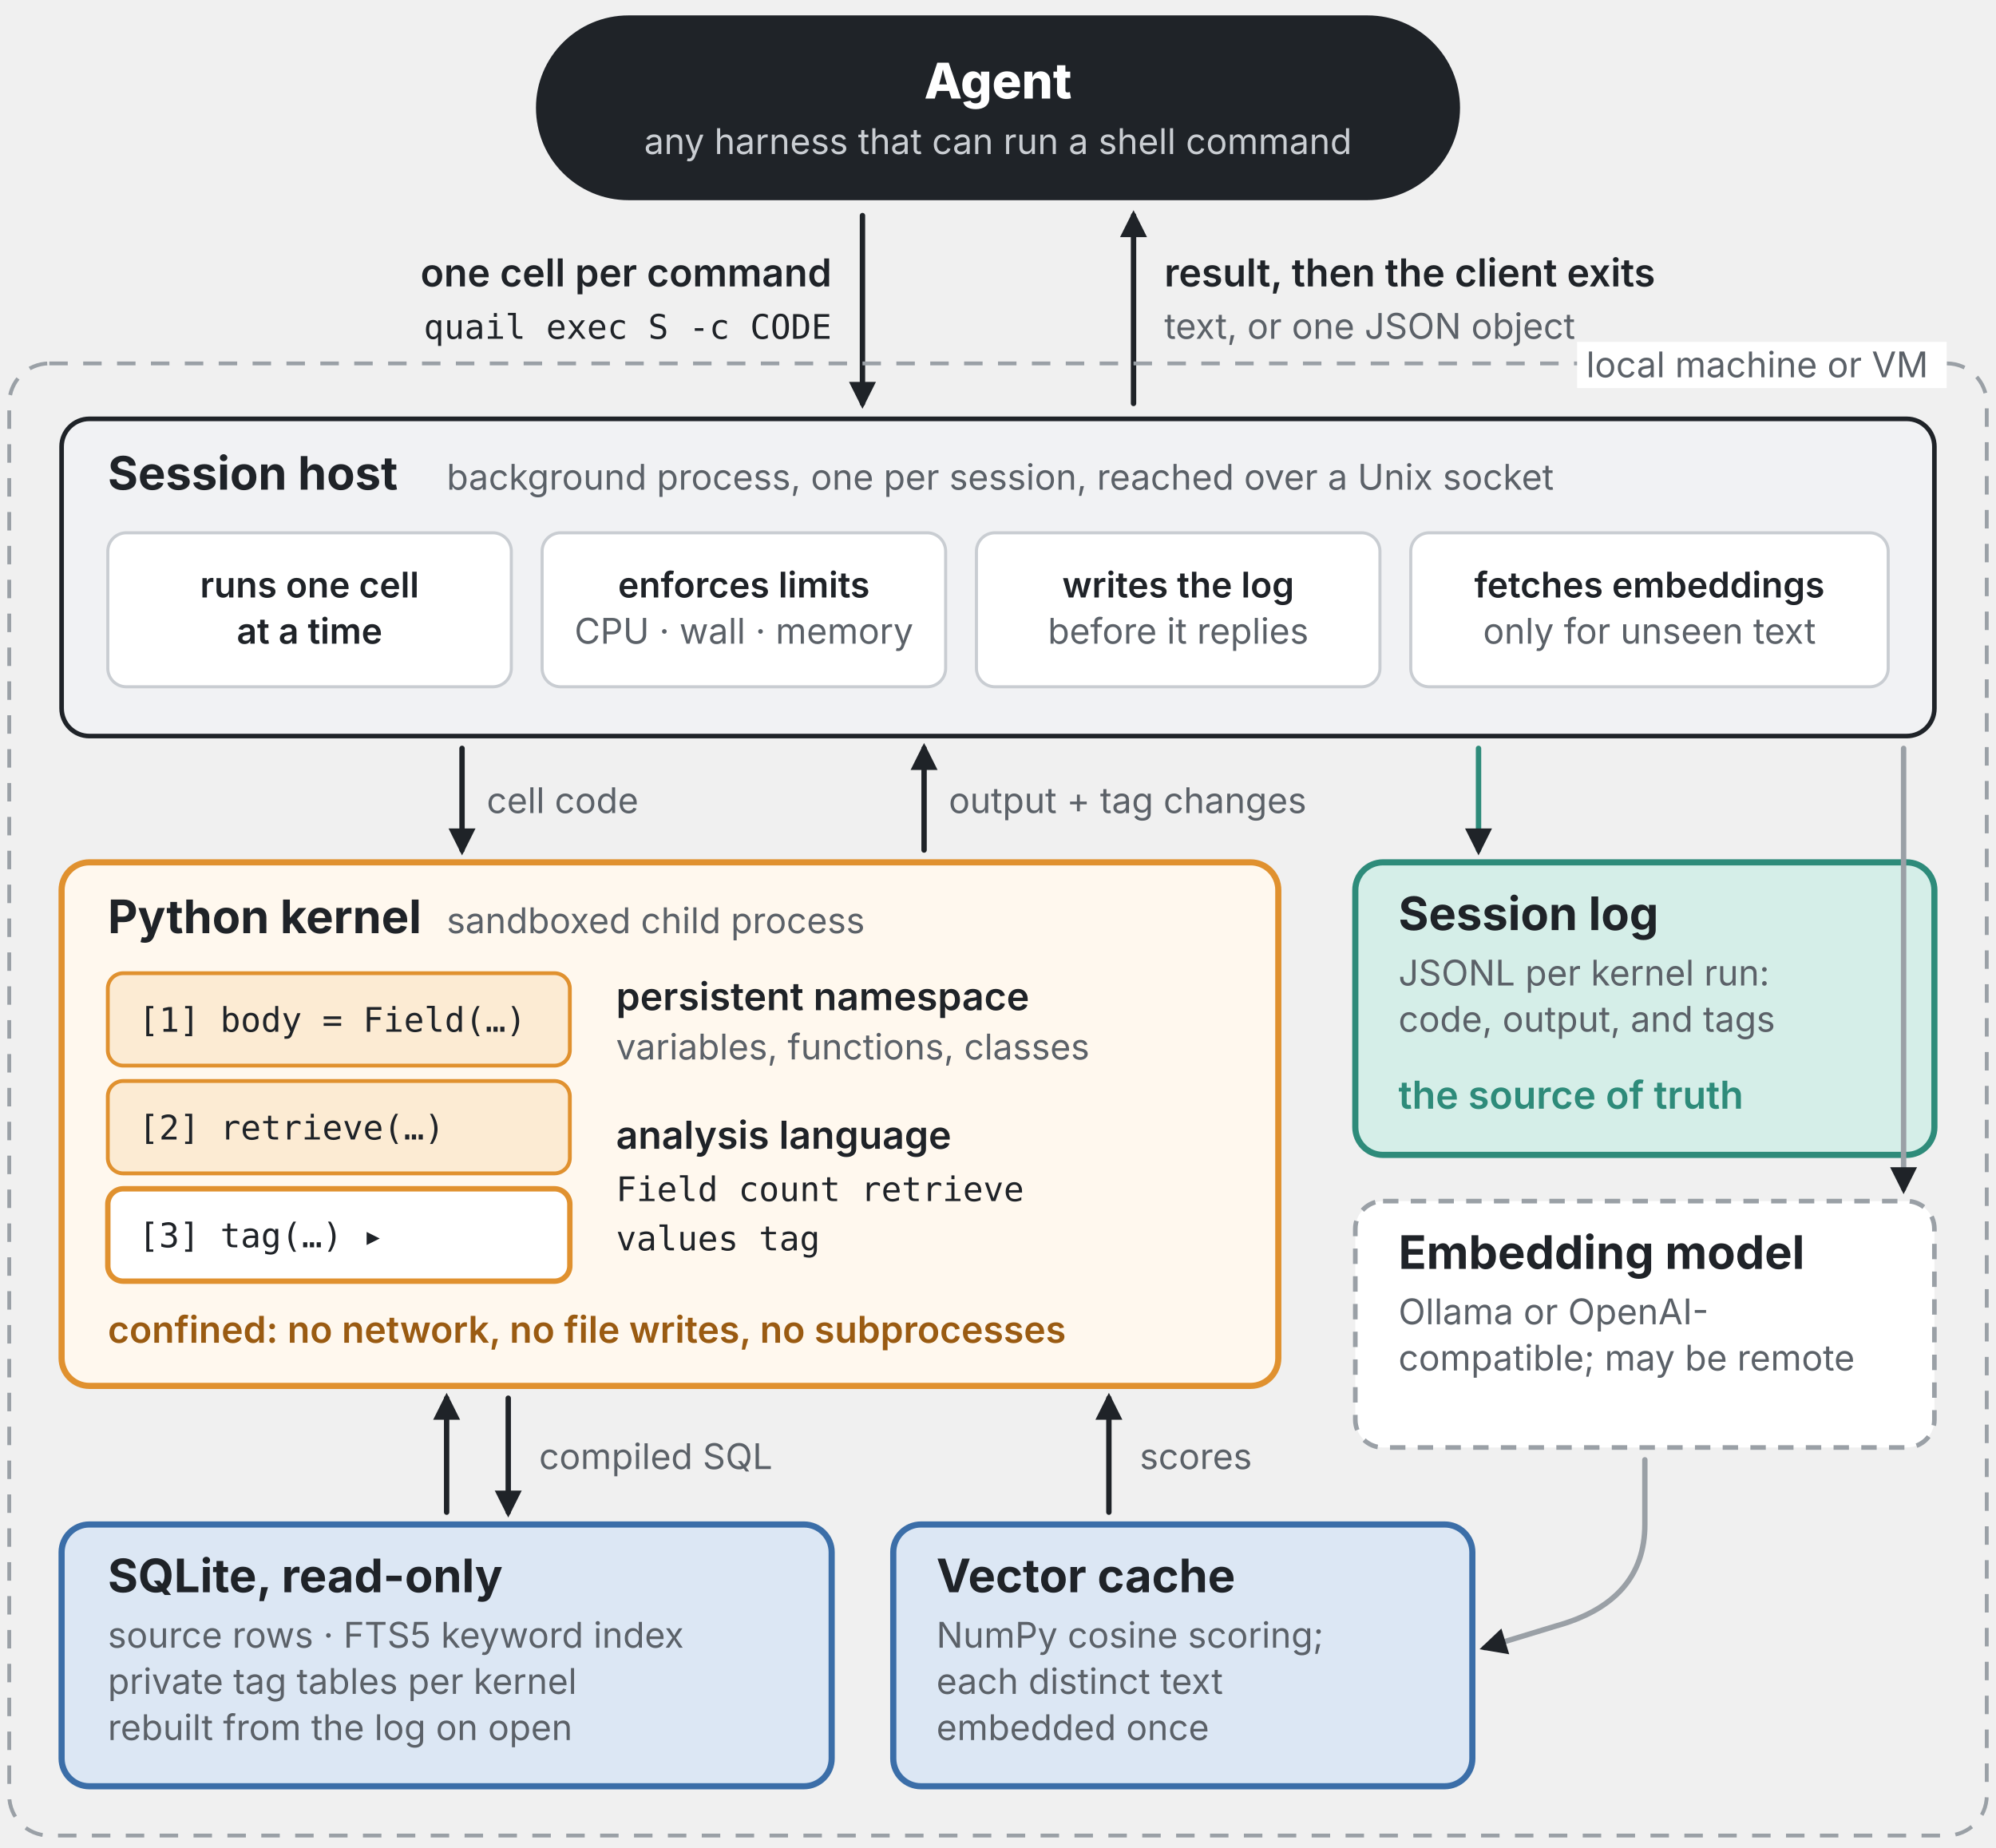
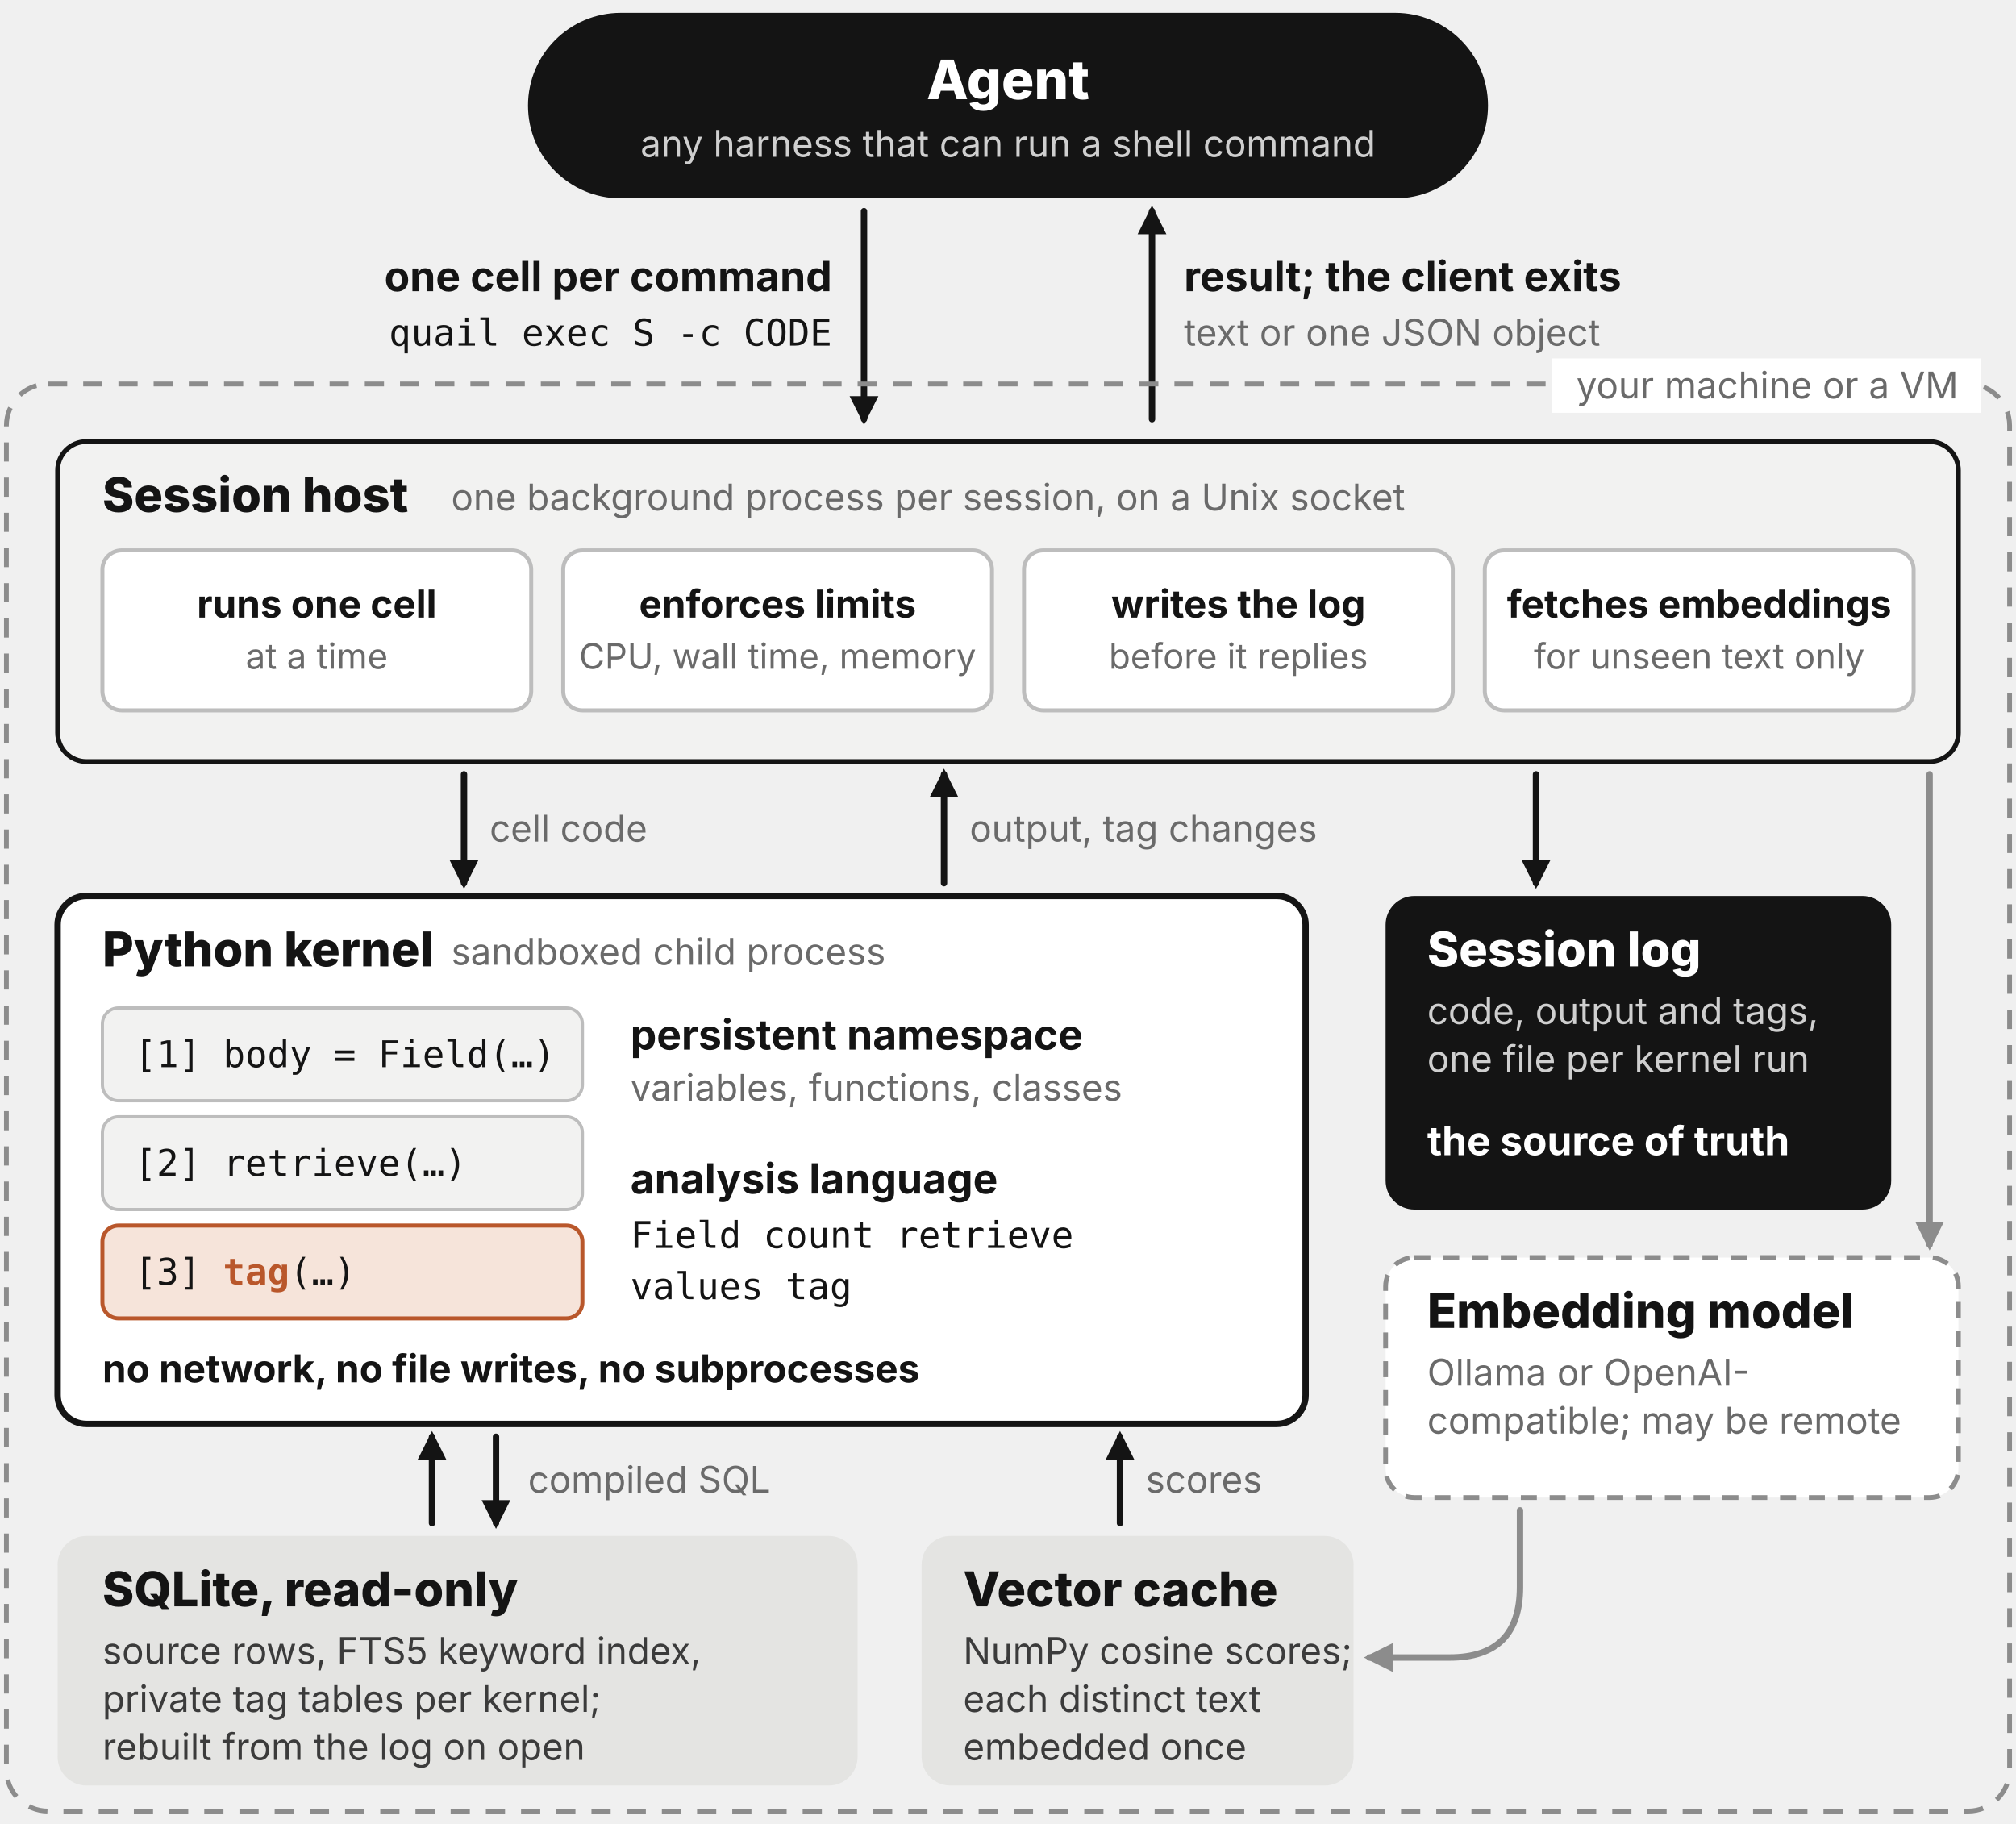
- <svg xmlns="http://www.w3.org/2000/svg" viewBox="0 0 1296 1200" width="1296" height="1200">
+ <svg xmlns="http://www.w3.org/2000/svg" viewBox="0 0 1260 1140" width="1260" height="1140">
  <style>
-     text { font-family: Inter, sans-serif; fill: #1F2328; }
-     .t { font-size: 30px; font-weight: 700; }
-     .l { font-size: 25px; font-weight: 600; }
-     .s { font-size: 23px; fill: #5B6168; }
-     .m { font-family: 'JetBrains Mono', monospace; font-size: 22px; }
-     .ln { fill: none; stroke: #1F2328; stroke-width: 3.5; stroke-linecap: round; }
-     .chip { fill: #fff; stroke: #C9CDD2; stroke-width: 2; }
-     text { font-variant-ligatures: none; }
+     text { font-family: Inter, sans-serif; fill: #141414; font-variant-ligatures: none; }
+     .t { font-size: 30px; font-weight: 800; }
+     .l { font-size: 26px; font-weight: 700; }
+     .s { font-size: 23px; fill: #6A6A6A; }
+     .w { font-size: 23px; fill: #CFCFCF; }
+     .m { font-family: 'JetBrains Mono', monospace; font-size: 23px; }
+     .ln { fill: none; stroke: #141414; stroke-width: 4; stroke-linecap: round; stroke-linejoin: round; }
+     .chip { fill: #fff; stroke: #BDBDBD; stroke-width: 2.5; }
+     .ch { font-size: 24px; font-weight: 700; text-anchor: middle; }
+     .cs { font-size: 22px; fill: #6A6A6A; text-anchor: middle; }
  </style>
  <defs>
-     <marker id="a" viewBox="0 0 10 10" refX="8" refY="5" markerWidth="5" markerHeight="5" orient="auto-start-reverse">
-       <path d="M0,0 L10,5 L0,10 z" fill="#1F2328" />
+     <marker id="a" viewBox="0 0 10 10" refX="8" refY="5" markerWidth="4.5" markerHeight="4.5" orient="auto-start-reverse">
+       <path d="M0,0 L10,5 L0,10 z" fill="#141414" />
+     </marker>
+     <marker id="g" viewBox="0 0 10 10" refX="8" refY="5" markerWidth="4.5" markerHeight="4.5" orient="auto-start-reverse">
+       <path d="M0,0 L10,5 L0,10 z" fill="#8C8C8C" />
    </marker>
  </defs>
-   <rect x="348" y="10" width="600" height="120" rx="60" fill="#1F2328" />
-   <text x="648" y="64" text-anchor="middle" style="font-size:32px;font-weight:800;fill:#fff">Agent</text>
-   <text x="648" y="100" text-anchor="middle" style="font-size:23px;fill:#C9CDD2">any harness that can run a shell command</text>
-   <path class="ln" d="M560,140 L560,262" marker-end="url(#a)" />
-   <text class="l" x="540" y="186" text-anchor="end">one cell per command</text>
-   <text class="m" x="540" y="220" text-anchor="end">quail exec S -c CODE</text>
-   <path class="ln" d="M736,262 L736,140" marker-end="url(#a)" />
-   <text class="l" x="756" y="186">result, then the client exits</text>
-   <text class="s" x="756" y="220">text, or one JSON object</text>
-   <rect x="6" y="236" width="1284" height="956" rx="26" fill="none" stroke="#9AA0A6" stroke-width="2.5" stroke-dasharray="12 10" />
-   <rect x="1024" y="222" width="240" height="30" fill="#fff" />
-   <text class="s" x="1252" y="245" text-anchor="end">local machine or VM</text>
-   <rect x="40" y="272" width="1216" height="206" rx="18" fill="#F1F2F4" stroke="#1F2328" stroke-width="3" />
-   <text class="t" x="70" y="318">Session host</text>
-   <text class="s" x="290" y="318">background process, one per session, reached over a Unix socket</text>
-   <g style="font-size:23px;font-weight:600">
-     <rect class="chip" x="70" y="346" width="262" height="100" rx="12" />
-     <text x="201" y="388" text-anchor="middle">runs one cell</text>
-     <text x="201" y="418" text-anchor="middle">at a time</text>
-     <rect class="chip" x="352" y="346" width="262" height="100" rx="12" />
-     <text x="483" y="388" text-anchor="middle">enforces limits</text>
-     <text x="483" y="418" text-anchor="middle" style="font-weight:400;fill:#5B6168">CPU · wall · memory</text>
-     <rect class="chip" x="634" y="346" width="262" height="100" rx="12" />
-     <text x="765" y="388" text-anchor="middle">writes the log</text>
-     <text x="765" y="418" text-anchor="middle" style="font-weight:400;fill:#5B6168">before it replies</text>
-     <rect class="chip" x="916" y="346" width="310" height="100" rx="12" />
-     <text x="1071" y="388" text-anchor="middle">fetches embeddings</text>
-     <text x="1071" y="418" text-anchor="middle" style="font-weight:400;fill:#5B6168">only for unseen text</text>
-   </g>
-   <rect x="40" y="560" width="790" height="340" rx="18" fill="#FFF8EE" stroke="#E0912F" stroke-width="4" />
-   <text class="t" x="70" y="606">Python kernel</text>
-   <text class="s" x="290" y="606">sandboxed child process</text>
-   <g>
-     <rect x="70" y="632" width="300" height="60" rx="10" fill="#FCEBD3" stroke="#E0912F" stroke-width="2.5" />
-     <text class="m" x="90" y="670">[1] body = Field(…)</text>
-     <rect x="70" y="702" width="300" height="60" rx="10" fill="#FCEBD3" stroke="#E0912F" stroke-width="2.5" />
-     <text class="m" x="90" y="740">[2] retrieve(…)</text>
-     <rect x="70" y="772" width="300" height="60" rx="10" fill="#fff" stroke="#E0912F" stroke-width="3.5" />
-     <text class="m" x="90" y="810">[3] tag(…)  ▸</text>
-   </g>
-   <text class="l" x="400" y="656">persistent namespace</text>
-   <text class="s" x="400" y="688">variables, functions, classes</text>
-   <text class="l" x="400" y="746">analysis language</text>
-   <text class="m" x="400" y="780">Field  count  retrieve</text>
-   <text class="m" x="400" y="812">values  tag</text>
-   <text x="70" y="872" style="font-size:24px;font-weight:600;fill:#9A5B12">confined: no network, no file writes, no subprocesses</text>
-   <path class="ln" d="M300,486 L300,552" marker-end="url(#a)" />
-   <text class="s" x="316" y="528">cell code</text>
-   <path class="ln" d="M600,552 L600,486" marker-end="url(#a)" />
-   <text class="s" x="616" y="528">output + tag changes</text>
-   <rect x="880" y="560" width="376" height="190" rx="18" fill="#D5EEE8" stroke="#2E8B7A" stroke-width="4" />
-   <text class="t" x="908" y="604">Session log</text>
-   <text class="s" x="908" y="640">JSONL per kernel run:</text>
-   <text class="s" x="908" y="670">code, output, and tags</text>
-   <text class="l" x="908" y="720" style="fill:#2E8B7A">the source of truth</text>
-   <path class="ln" d="M960,486 L960,552" marker-end="url(#a)" style="stroke:#2E8B7A" />
-   <rect x="880" y="780" width="376" height="160" rx="18" fill="#fff" stroke="#9AA0A6" stroke-width="3" stroke-dasharray="10 8" />
-   <text class="t" x="908" y="824">Embedding model</text>
-   <text class="s" x="908" y="860">Ollama or OpenAI-</text>
-   <text class="s" x="908" y="890">compatible; may be remote</text>
-   <path class="ln" d="M1236,486 L1236,772" marker-end="url(#a)" style="stroke:#9AA0A6" />
-   <rect x="40" y="990" width="500" height="170" rx="18" fill="#DCE7F4" stroke="#3B6EA8" stroke-width="4" />
-   <text class="t" x="70" y="1034">SQLite, read-only</text>
-   <text class="s" x="70" y="1070">source rows · FTS5 keyword index</text>
-   <text class="s" x="70" y="1100">private tag tables per kernel</text>
-   <text class="s" x="70" y="1130">rebuilt from the log on open</text>
-   <rect x="580" y="990" width="376" height="170" rx="18" fill="#DCE7F4" stroke="#3B6EA8" stroke-width="4" />
-   <text class="t" x="608" y="1034">Vector cache</text>
-   <text class="s" x="608" y="1070">NumPy cosine scoring;</text>
-   <text class="s" x="608" y="1100">each distinct text</text>
-   <text class="s" x="608" y="1130">embedded once</text>
-   <path class="ln" d="M290,982 L290,908" marker-end="url(#a)" />
-   <path class="ln" d="M330,908 L330,982" marker-end="url(#a)" />
-   <text class="s" x="350" y="954">compiled SQL</text>
-   <path class="ln" d="M720,982 L720,908" marker-end="url(#a)" />
-   <text class="s" x="740" y="954">scores</text>
-   <path class="ln" d="M1068,948 L1068,990 Q1068,1040 1010,1056 L964,1070" marker-end="url(#a)" style="stroke:#9AA0A6" />
+   <rect x="330" y="8" width="600" height="116" rx="58" fill="#141414" />
+   <text x="630" y="62" text-anchor="middle" style="font-size:34px;font-weight:800;fill:#fff">Agent</text>
+   <text class="w" x="630" y="98" text-anchor="middle">any harness that can run a shell command</text>
+   <path class="ln" d="M540,132 L540,262" marker-end="url(#a)" />
+   <text class="l" x="520" y="182" text-anchor="end">one cell per command</text>
+   <text class="m" x="520" y="216" text-anchor="end">quail exec S -c CODE</text>
+   <path class="ln" d="M720,262 L720,132" marker-end="url(#a)" />
+   <text class="l" x="740" y="182">result; the client exits</text>
+   <text class="s" x="740" y="216">text or one JSON object</text>
+   <rect x="4" y="240" width="1252" height="892" rx="26" fill="none" stroke="#8C8C8C" stroke-width="3" stroke-dasharray="12 10" />
+   <rect x="970" y="224" width="268" height="34" fill="#fff" />
+   <text class="s" x="1224" y="249" text-anchor="end">your machine or a VM</text>
+   <rect x="36" y="276" width="1188" height="200" rx="18" fill="#F2F2F1" stroke="#141414" stroke-width="3" />
+   <text class="t" x="64" y="320">Session host</text>
+   <text class="s" x="282" y="319">one background process per session, on a Unix socket</text>
+   <rect class="chip" x="64" y="344" width="268" height="100" rx="12" />
+   <text class="ch" x="198" y="386">runs one cell</text>
+   <text class="cs" x="198" y="418">at a time</text>
+   <rect class="chip" x="352" y="344" width="268" height="100" rx="12" />
+   <text class="ch" x="486" y="386">enforces limits</text>
+   <text class="cs" x="486" y="418">CPU, wall time, memory</text>
+   <rect class="chip" x="640" y="344" width="268" height="100" rx="12" />
+   <text class="ch" x="774" y="386">writes the log</text>
+   <text class="cs" x="774" y="418">before it replies</text>
+   <rect class="chip" x="928" y="344" width="268" height="100" rx="12" />
+   <text class="ch" x="1062" y="386">fetches embeddings</text>
+   <text class="cs" x="1062" y="418">for unseen text only</text>
+   <path class="ln" d="M290,484 L290,552" marker-end="url(#a)" />
+   <text class="s" x="306" y="526">cell code</text>
+   <path class="ln" d="M590,552 L590,484" marker-end="url(#a)" />
+   <text class="s" x="606" y="526">output, tag changes</text>
+   <path class="ln" d="M960,484 L960,552" marker-end="url(#a)" />
+   <path class="ln" d="M1206,484 L1206,778" marker-end="url(#g)" style="stroke:#8C8C8C" />
+   <rect x="36" y="560" width="780" height="330" rx="18" fill="#fff" stroke="#141414" stroke-width="4" />
+   <text class="t" x="64" y="604">Python kernel</text>
+   <text class="s" x="282" y="603">sandboxed child process</text>
+   <rect x="64" y="630" width="300" height="58" rx="10" fill="#F2F2F1" stroke="#BDBDBD" stroke-width="2" />
+   <text class="m" x="84" y="667">[1] body = Field(…)</text>
+   <rect x="64" y="698" width="300" height="58" rx="10" fill="#F2F2F1" stroke="#BDBDBD" stroke-width="2" />
+   <text class="m" x="84" y="735">[2] retrieve(…)</text>
+   <rect x="64" y="766" width="300" height="58" rx="10" fill="#F6E4DA" stroke="#B9572B" stroke-width="2.5" />
+   <text class="m" x="84" y="803">[3] <tspan style="fill:#B9572B;font-weight:700">tag</tspan>(…)</text>
+   <text class="l" x="394" y="656">persistent namespace</text>
+   <text class="s" x="394" y="688">variables, functions, classes</text>
+   <text class="l" x="394" y="746">analysis language</text>
+   <text class="m" x="394" y="780">Field count retrieve</text>
+   <text class="m" x="394" y="812">values tag</text>
+   <text x="64" y="864" style="font-size:24px;font-weight:700">no network, no file writes, no subprocesses</text>
+   <rect x="866" y="560" width="316" height="196" rx="18" fill="#141414" />
+   <text class="t" x="892" y="604" style="fill:#fff">Session log</text>
+   <text class="w" x="892" y="640">code, output and tags,</text>
+   <text class="w" x="892" y="670">one file per kernel run</text>
+   <text x="892" y="722" style="font-size:25px;font-weight:700;fill:#fff">the source of truth</text>
+   <rect x="866" y="786" width="358" height="150" rx="18" fill="#fff" stroke="#8C8C8C" stroke-width="3" stroke-dasharray="10 8" />
+   <text class="t" x="892" y="830">Embedding model</text>
+   <text class="s" x="892" y="866">Ollama or OpenAI-</text>
+   <text class="s" x="892" y="896">compatible; may be remote</text>
+   <rect x="36" y="960" width="500" height="156" rx="18" fill="#E4E4E2" />
+   <text class="t" x="64" y="1004">SQLite, read-only</text>
+   <text class="s" x="64" y="1040" style="fill:#3B3B3B">source rows, FTS5 keyword index,</text>
+   <text class="s" x="64" y="1070" style="fill:#3B3B3B">private tag tables per kernel;</text>
+   <text class="s" x="64" y="1100" style="fill:#3B3B3B">rebuilt from the log on open</text>
+   <rect x="576" y="960" width="270" height="156" rx="18" fill="#E4E4E2" />
+   <text class="t" x="602" y="1004">Vector cache</text>
+   <text class="s" x="602" y="1040" style="fill:#3B3B3B">NumPy cosine scores;</text>
+   <text class="s" x="602" y="1070" style="fill:#3B3B3B">each distinct text</text>
+   <text class="s" x="602" y="1100" style="fill:#3B3B3B">embedded once</text>
+   <path class="ln" d="M270,952 L270,898" marker-end="url(#a)" />
+   <path class="ln" d="M310,898 L310,952" marker-end="url(#a)" />
+   <text class="s" x="330" y="933">compiled SQL</text>
+   <path class="ln" d="M700,952 L700,898" marker-end="url(#a)" />
+   <text class="s" x="716" y="933">scores</text>
+   <path class="ln" d="M950,944 L950,992 Q950,1036 906,1036 L856,1036" marker-end="url(#g)" style="stroke:#8C8C8C" />
</svg>
